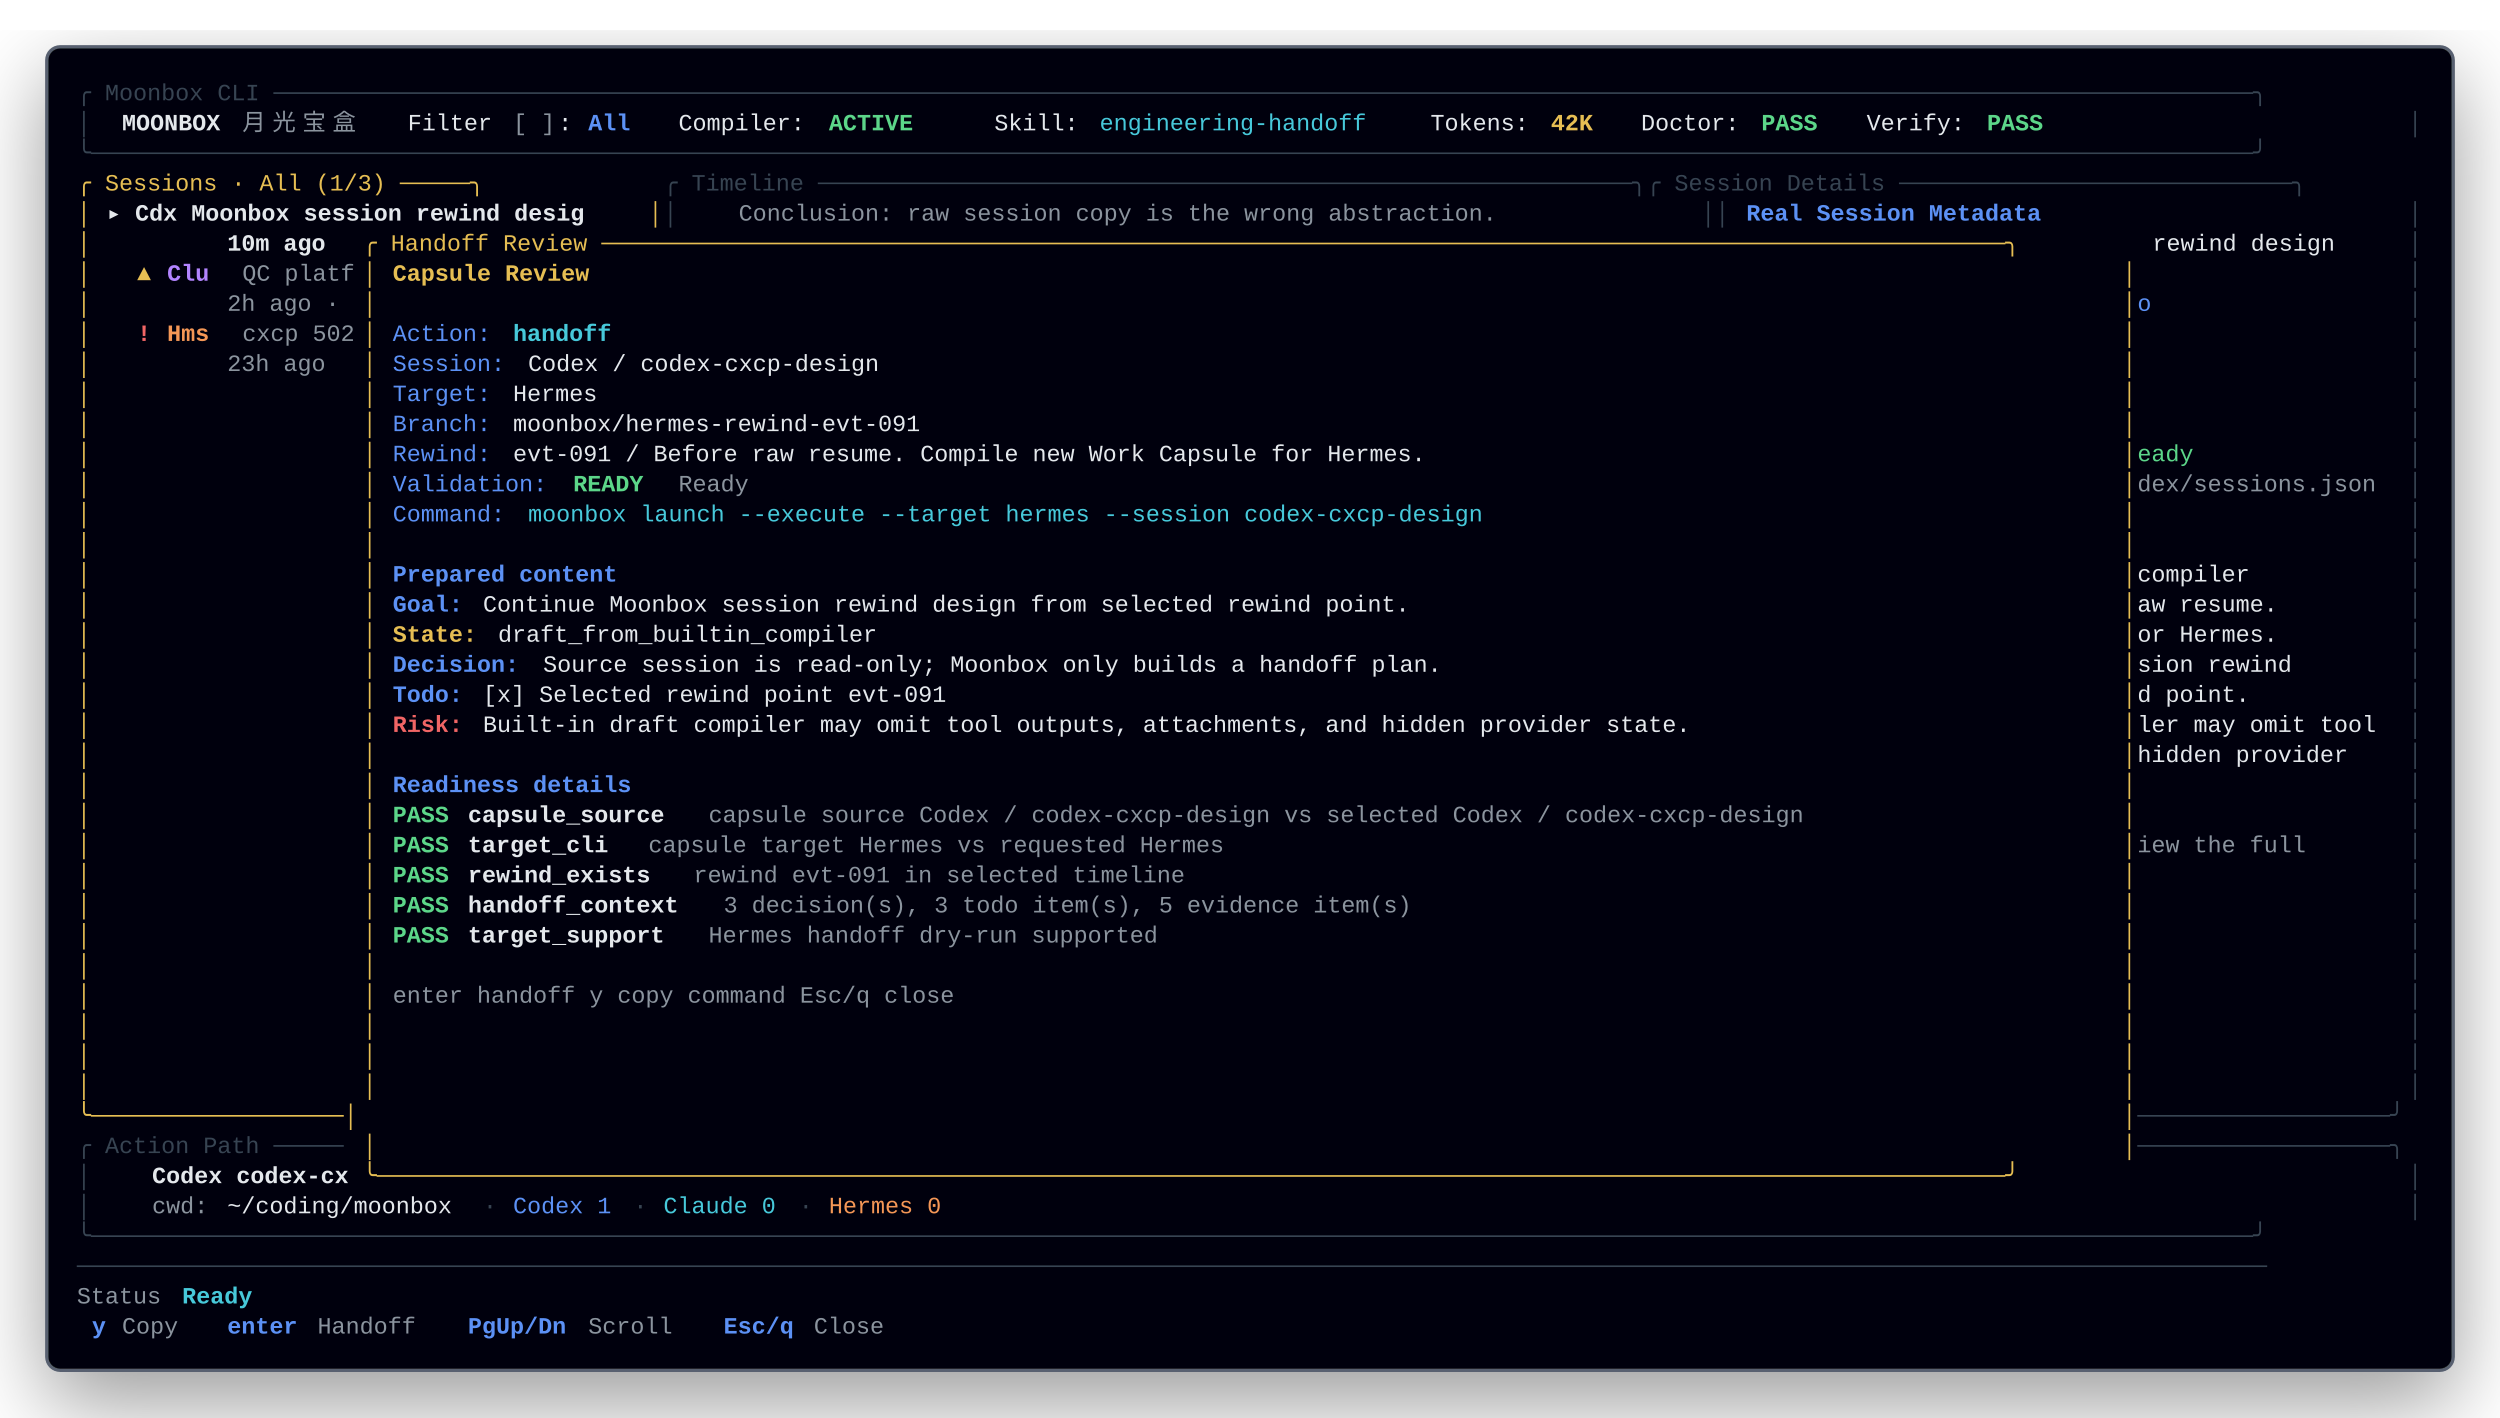
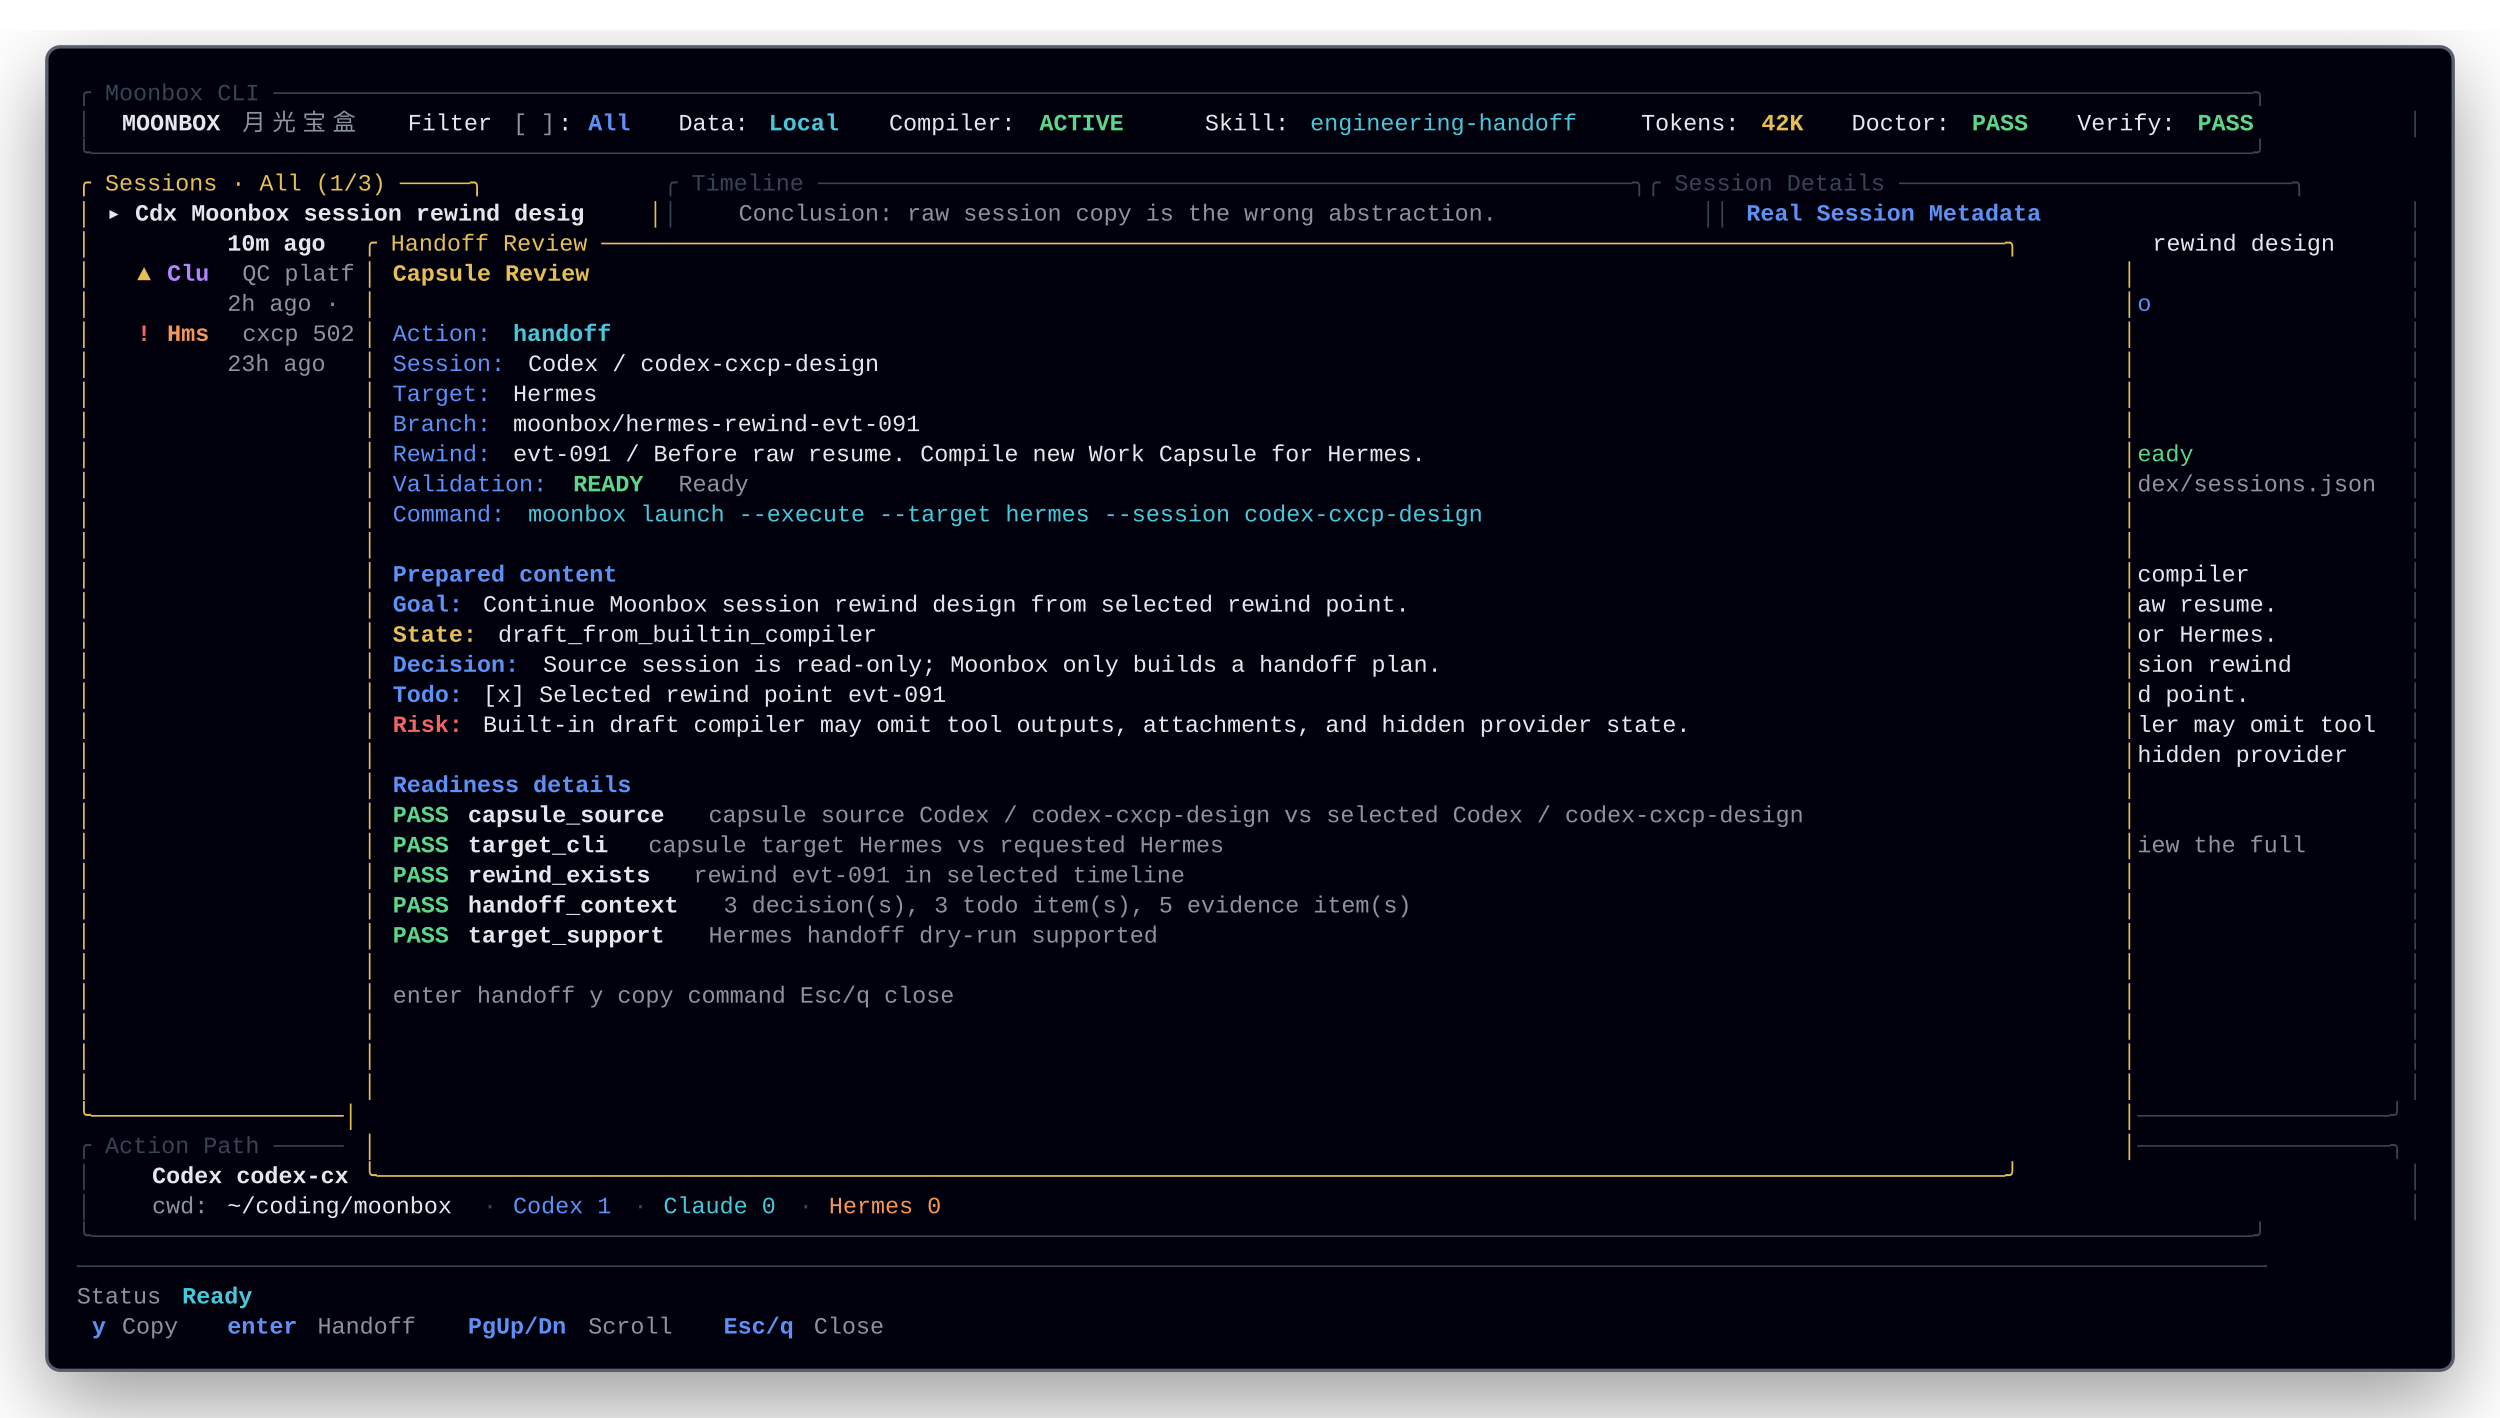
<svg xmlns="http://www.w3.org/2000/svg" width="1496" height="848" viewBox="0 0 1496 848" role="img" aria-labelledby="title desc">
  <defs>
    <filter id="shadow" x="-10%" y="-10%" width="120%" height="120%">
      <feDropShadow dx="0" dy="18" stdDeviation="26" flood-color="#000000" flood-opacity="0.40" />
    </filter>
    <style>
      .mono { font-family: ui-monospace, SFMono-Regular, Menlo, Monaco, Consolas, "Liberation Mono", monospace; white-space: pre; }
    </style>
  </defs>
  <rect x="28" y="28" width="1440" height="792" rx="8" fill="#050607" stroke="#58616f" stroke-width="2" filter="url(#shadow)" />
  <text x="46" y="60" class="mono" font-size="14" font-weight="500" fill="#374452">╭ Moonbox CLI ─────────────────────────────────────────────────────────────────────────────────────────────────────────────────────────────────────────────╮</text>
  <text x="46" y="78" class="mono" font-size="14" font-weight="500" fill="#374452">│</text>
  <text x="73" y="78" class="mono" font-size="14" font-weight="800" fill="#e4e8ec">MOONBOX</text>
  <text x="145" y="78" class="mono" font-size="14" font-weight="500" fill="#8b949e">月</text>
  <text x="163" y="78" class="mono" font-size="14" font-weight="500" fill="#8b949e">光</text>
  <text x="181" y="78" class="mono" font-size="14" font-weight="500" fill="#8b949e">宝</text>
  <text x="199" y="78" class="mono" font-size="14" font-weight="500" fill="#8b949e">盒</text>
  <text x="244" y="78" class="mono" font-size="14" font-weight="500" fill="#e4e8ec">Filter</text>
  <text x="307" y="78" class="mono" font-size="14" font-weight="500" fill="#8b949e">[ ]</text>
  <text x="334" y="78" class="mono" font-size="14" font-weight="500" fill="#e4e8ec">:</text>
  <text x="352" y="78" class="mono" font-size="14" font-weight="800" fill="#5c91f5">All</text>
-   <text x="406" y="78" class="mono" font-size="14" font-weight="500" fill="#e4e8ec">Compiler:</text>
-   <text x="496" y="78" class="mono" font-size="14" font-weight="800" fill="#5cd689">ACTIVE</text>
-   <text x="595" y="78" class="mono" font-size="14" font-weight="500" fill="#e4e8ec">Skill:</text>
-   <text x="658" y="78" class="mono" font-size="14" font-weight="500" fill="#47c9da">engineering-handoff</text>
-   <text x="856" y="78" class="mono" font-size="14" font-weight="500" fill="#e4e8ec">Tokens:</text>
-   <text x="928" y="78" class="mono" font-size="14" font-weight="800" fill="#e6be53">42K</text>
-   <text x="982" y="78" class="mono" font-size="14" font-weight="500" fill="#e4e8ec">Doctor:</text>
-   <text x="1054" y="78" class="mono" font-size="14" font-weight="800" fill="#5cd689">PASS</text>
-   <text x="1117" y="78" class="mono" font-size="14" font-weight="500" fill="#e4e8ec">Verify:</text>
-   <text x="1189" y="78" class="mono" font-size="14" font-weight="800" fill="#5cd689">PASS</text>
+   <text x="406" y="78" class="mono" font-size="14" font-weight="500" fill="#e4e8ec">Data:</text>
+   <text x="460" y="78" class="mono" font-size="14" font-weight="800" fill="#47c9da">Local</text>
+   <text x="532" y="78" class="mono" font-size="14" font-weight="500" fill="#e4e8ec">Compiler:</text>
+   <text x="622" y="78" class="mono" font-size="14" font-weight="800" fill="#5cd689">ACTIVE</text>
+   <text x="721" y="78" class="mono" font-size="14" font-weight="500" fill="#e4e8ec">Skill:</text>
+   <text x="784" y="78" class="mono" font-size="14" font-weight="500" fill="#47c9da">engineering-handoff</text>
+   <text x="982" y="78" class="mono" font-size="14" font-weight="500" fill="#e4e8ec">Tokens:</text>
+   <text x="1054" y="78" class="mono" font-size="14" font-weight="800" fill="#e6be53">42K</text>
+   <text x="1108" y="78" class="mono" font-size="14" font-weight="500" fill="#e4e8ec">Doctor:</text>
+   <text x="1180" y="78" class="mono" font-size="14" font-weight="800" fill="#5cd689">PASS</text>
+   <text x="1243" y="78" class="mono" font-size="14" font-weight="500" fill="#e4e8ec">Verify:</text>
+   <text x="1315" y="78" class="mono" font-size="14" font-weight="800" fill="#5cd689">PASS</text>
  <text x="1441" y="78" class="mono" font-size="14" font-weight="500" fill="#374452">│</text>
  <text x="46" y="96" class="mono" font-size="14" font-weight="500" fill="#374452">╰──────────────────────────────────────────────────────────────────────────────────────────────────────────────────────────────────────────────────────────╯</text>
  <text x="46" y="114" class="mono" font-size="14" font-weight="500" fill="#e6be53">╭ Sessions · All (1/3)           ─────╮</text>
  <text x="397" y="114" class="mono" font-size="14" font-weight="500" fill="#374452">╭ Timeline ──────────────────────────────────────────────────────────╮╭ Session Details ────────────────────────────╮</text>
  <text x="46" y="132" class="mono" font-size="14" font-weight="500" fill="#e6be53">│</text>
  <text x="64" y="132" class="mono" font-size="14" font-weight="800" fill="#e4e8ec">▸ Cdx  Moonbox session rewind desig</text>
  <text x="388" y="132" class="mono" font-size="14" font-weight="500" fill="#e6be53">│</text>
  <text x="397" y="132" class="mono" font-size="14" font-weight="500" fill="#374452">│</text>
  <text x="442" y="132" class="mono" font-size="14" font-weight="500" fill="#8b949e">Conclusion: raw session copy is the wrong abstraction.</text>
  <text x="1018" y="132" class="mono" font-size="14" font-weight="500" fill="#374452">││</text>
  <text x="1045" y="132" class="mono" font-size="14" font-weight="800" fill="#5c91f5">Real Session Metadata</text>
  <text x="1441" y="132" class="mono" font-size="14" font-weight="500" fill="#374452">│</text>
  <text x="46" y="150" class="mono" font-size="14" font-weight="500" fill="#e6be53">│</text>
  <text x="136" y="150" class="mono" font-size="14" font-weight="800" fill="#e4e8ec">10m ago</text>
  <text x="217" y="150" class="mono" font-size="14" font-weight="500" fill="#e6be53">╭ Handoff Review ────────────────────────────────────────────────────────────────────────────────────────────────────╮</text>
  <text x="1288" y="150" class="mono" font-size="14" font-weight="500" fill="#e4e8ec">rewind design</text>
  <text x="1441" y="150" class="mono" font-size="14" font-weight="500" fill="#374452">│</text>
  <text x="46" y="168" class="mono" font-size="14" font-weight="500" fill="#e6be53">│</text>
  <text x="82" y="168" class="mono" font-size="14" font-weight="500" fill="#e6be53">▲</text>
  <text x="100" y="168" class="mono" font-size="14" font-weight="800" fill="#b284ff">Clu</text>
  <text x="145" y="168" class="mono" font-size="14" font-weight="500" fill="#8b949e">QC platf</text>
  <text x="217" y="168" class="mono" font-size="14" font-weight="500" fill="#e6be53">│</text>
  <text x="235" y="168" class="mono" font-size="14" font-weight="800" fill="#e6be53">Capsule Review</text>
  <text x="1270" y="168" class="mono" font-size="14" font-weight="500" fill="#e6be53">│</text>
  <text x="1441" y="168" class="mono" font-size="14" font-weight="500" fill="#374452">│</text>
  <text x="46" y="186" class="mono" font-size="14" font-weight="500" fill="#e6be53">│</text>
  <text x="136" y="186" class="mono" font-size="14" font-weight="500" fill="#8b949e">2h ago  ·</text>
  <text x="217" y="186" class="mono" font-size="14" font-weight="500" fill="#e6be53">│</text>
  <text x="1270" y="186" class="mono" font-size="14" font-weight="500" fill="#e6be53">│</text>
  <text x="1279" y="186" class="mono" font-size="14" font-weight="500" fill="#5c91f5">o</text>
  <text x="1441" y="186" class="mono" font-size="14" font-weight="500" fill="#374452">│</text>
  <text x="46" y="204" class="mono" font-size="14" font-weight="500" fill="#e6be53">│</text>
  <text x="82" y="204" class="mono" font-size="14" font-weight="800" fill="#f16565">!</text>
  <text x="100" y="204" class="mono" font-size="14" font-weight="800" fill="#f59756">Hms</text>
  <text x="145" y="204" class="mono" font-size="14" font-weight="500" fill="#8b949e">cxcp 502</text>
  <text x="217" y="204" class="mono" font-size="14" font-weight="500" fill="#e6be53">│</text>
  <text x="235" y="204" class="mono" font-size="14" font-weight="500" fill="#5c91f5">Action:</text>
  <text x="307" y="204" class="mono" font-size="14" font-weight="800" fill="#47c9da">handoff</text>
  <text x="1270" y="204" class="mono" font-size="14" font-weight="500" fill="#e6be53">│</text>
  <text x="1441" y="204" class="mono" font-size="14" font-weight="500" fill="#374452">│</text>
  <text x="46" y="222" class="mono" font-size="14" font-weight="500" fill="#e6be53">│</text>
  <text x="136" y="222" class="mono" font-size="14" font-weight="500" fill="#8b949e">23h ago</text>
  <text x="217" y="222" class="mono" font-size="14" font-weight="500" fill="#e6be53">│</text>
  <text x="235" y="222" class="mono" font-size="14" font-weight="500" fill="#5c91f5">Session:</text>
  <text x="316" y="222" class="mono" font-size="14" font-weight="500" fill="#e4e8ec">Codex / codex-cxcp-design</text>
  <text x="1270" y="222" class="mono" font-size="14" font-weight="500" fill="#e6be53">│</text>
  <text x="1441" y="222" class="mono" font-size="14" font-weight="500" fill="#374452">│</text>
  <text x="46" y="240" class="mono" font-size="14" font-weight="500" fill="#e6be53">│</text>
  <text x="217" y="240" class="mono" font-size="14" font-weight="500" fill="#e6be53">│</text>
  <text x="235" y="240" class="mono" font-size="14" font-weight="500" fill="#5c91f5">Target:</text>
  <text x="307" y="240" class="mono" font-size="14" font-weight="500" fill="#e4e8ec">Hermes</text>
  <text x="1270" y="240" class="mono" font-size="14" font-weight="500" fill="#e6be53">│</text>
  <text x="1441" y="240" class="mono" font-size="14" font-weight="500" fill="#374452">│</text>
  <text x="46" y="258" class="mono" font-size="14" font-weight="500" fill="#e6be53">│</text>
  <text x="217" y="258" class="mono" font-size="14" font-weight="500" fill="#e6be53">│</text>
  <text x="235" y="258" class="mono" font-size="14" font-weight="500" fill="#5c91f5">Branch:</text>
  <text x="307" y="258" class="mono" font-size="14" font-weight="500" fill="#e4e8ec">moonbox/hermes-rewind-evt-091</text>
  <text x="1270" y="258" class="mono" font-size="14" font-weight="500" fill="#e6be53">│</text>
  <text x="1441" y="258" class="mono" font-size="14" font-weight="500" fill="#374452">│</text>
  <text x="46" y="276" class="mono" font-size="14" font-weight="500" fill="#e6be53">│</text>
  <text x="217" y="276" class="mono" font-size="14" font-weight="500" fill="#e6be53">│</text>
  <text x="235" y="276" class="mono" font-size="14" font-weight="500" fill="#5c91f5">Rewind:</text>
  <text x="307" y="276" class="mono" font-size="14" font-weight="500" fill="#e4e8ec">evt-091 / Before raw resume. Compile new Work Capsule for Hermes.</text>
  <text x="1270" y="276" class="mono" font-size="14" font-weight="500" fill="#e6be53">│</text>
  <text x="1279" y="276" class="mono" font-size="14" font-weight="500" fill="#5cd689">eady</text>
  <text x="1441" y="276" class="mono" font-size="14" font-weight="500" fill="#374452">│</text>
  <text x="46" y="294" class="mono" font-size="14" font-weight="500" fill="#e6be53">│</text>
  <text x="217" y="294" class="mono" font-size="14" font-weight="500" fill="#e6be53">│</text>
  <text x="235" y="294" class="mono" font-size="14" font-weight="500" fill="#5c91f5">Validation:</text>
  <text x="343" y="294" class="mono" font-size="14" font-weight="800" fill="#5cd689">READY</text>
  <text x="406" y="294" class="mono" font-size="14" font-weight="500" fill="#8b949e">Ready</text>
  <text x="1270" y="294" class="mono" font-size="14" font-weight="500" fill="#e6be53">│</text>
  <text x="1279" y="294" class="mono" font-size="14" font-weight="500" fill="#8b949e">dex/sessions.json</text>
  <text x="1441" y="294" class="mono" font-size="14" font-weight="500" fill="#374452">│</text>
  <text x="46" y="312" class="mono" font-size="14" font-weight="500" fill="#e6be53">│</text>
  <text x="217" y="312" class="mono" font-size="14" font-weight="500" fill="#e6be53">│</text>
  <text x="235" y="312" class="mono" font-size="14" font-weight="500" fill="#5c91f5">Command:</text>
  <text x="316" y="312" class="mono" font-size="14" font-weight="500" fill="#47c9da">moonbox launch --execute --target hermes --session codex-cxcp-design</text>
  <text x="1270" y="312" class="mono" font-size="14" font-weight="500" fill="#e6be53">│</text>
  <text x="1441" y="312" class="mono" font-size="14" font-weight="500" fill="#374452">│</text>
  <text x="46" y="330" class="mono" font-size="14" font-weight="500" fill="#e6be53">│</text>
  <text x="217" y="330" class="mono" font-size="14" font-weight="500" fill="#e6be53">│</text>
  <text x="1270" y="330" class="mono" font-size="14" font-weight="500" fill="#e6be53">│</text>
  <text x="1441" y="330" class="mono" font-size="14" font-weight="500" fill="#374452">│</text>
  <text x="46" y="348" class="mono" font-size="14" font-weight="500" fill="#e6be53">│</text>
  <text x="217" y="348" class="mono" font-size="14" font-weight="500" fill="#e6be53">│</text>
  <text x="235" y="348" class="mono" font-size="14" font-weight="800" fill="#5c91f5">Prepared content</text>
  <text x="1270" y="348" class="mono" font-size="14" font-weight="500" fill="#e6be53">│</text>
  <text x="1279" y="348" class="mono" font-size="14" font-weight="500" fill="#e4e8ec">compiler</text>
  <text x="1441" y="348" class="mono" font-size="14" font-weight="500" fill="#374452">│</text>
  <text x="46" y="366" class="mono" font-size="14" font-weight="500" fill="#e6be53">│</text>
  <text x="217" y="366" class="mono" font-size="14" font-weight="500" fill="#e6be53">│</text>
  <text x="235" y="366" class="mono" font-size="14" font-weight="800" fill="#5c91f5">Goal:</text>
  <text x="289" y="366" class="mono" font-size="14" font-weight="500" fill="#e4e8ec">Continue Moonbox session rewind design from selected rewind point.</text>
  <text x="1270" y="366" class="mono" font-size="14" font-weight="500" fill="#e6be53">│</text>
  <text x="1279" y="366" class="mono" font-size="14" font-weight="500" fill="#e4e8ec">aw resume.</text>
  <text x="1441" y="366" class="mono" font-size="14" font-weight="500" fill="#374452">│</text>
  <text x="46" y="384" class="mono" font-size="14" font-weight="500" fill="#e6be53">│</text>
  <text x="217" y="384" class="mono" font-size="14" font-weight="500" fill="#e6be53">│</text>
  <text x="235" y="384" class="mono" font-size="14" font-weight="800" fill="#e6be53">State:</text>
  <text x="298" y="384" class="mono" font-size="14" font-weight="500" fill="#e4e8ec">draft_from_builtin_compiler</text>
  <text x="1270" y="384" class="mono" font-size="14" font-weight="500" fill="#e6be53">│</text>
  <text x="1279" y="384" class="mono" font-size="14" font-weight="500" fill="#e4e8ec">or Hermes.</text>
  <text x="1441" y="384" class="mono" font-size="14" font-weight="500" fill="#374452">│</text>
  <text x="46" y="402" class="mono" font-size="14" font-weight="500" fill="#e6be53">│</text>
  <text x="217" y="402" class="mono" font-size="14" font-weight="500" fill="#e6be53">│</text>
  <text x="235" y="402" class="mono" font-size="14" font-weight="800" fill="#5c91f5">Decision:</text>
  <text x="325" y="402" class="mono" font-size="14" font-weight="500" fill="#e4e8ec">Source session is read-only; Moonbox only builds a handoff plan.</text>
  <text x="1270" y="402" class="mono" font-size="14" font-weight="500" fill="#e6be53">│</text>
  <text x="1279" y="402" class="mono" font-size="14" font-weight="500" fill="#e4e8ec">sion rewind</text>
  <text x="1441" y="402" class="mono" font-size="14" font-weight="500" fill="#374452">│</text>
  <text x="46" y="420" class="mono" font-size="14" font-weight="500" fill="#e6be53">│</text>
  <text x="217" y="420" class="mono" font-size="14" font-weight="500" fill="#e6be53">│</text>
  <text x="235" y="420" class="mono" font-size="14" font-weight="800" fill="#5c91f5">Todo:</text>
  <text x="289" y="420" class="mono" font-size="14" font-weight="500" fill="#e4e8ec">[x] Selected rewind point evt-091</text>
  <text x="1270" y="420" class="mono" font-size="14" font-weight="500" fill="#e6be53">│</text>
  <text x="1279" y="420" class="mono" font-size="14" font-weight="500" fill="#e4e8ec">d point.</text>
  <text x="1441" y="420" class="mono" font-size="14" font-weight="500" fill="#374452">│</text>
  <text x="46" y="438" class="mono" font-size="14" font-weight="500" fill="#e6be53">│</text>
  <text x="217" y="438" class="mono" font-size="14" font-weight="500" fill="#e6be53">│</text>
  <text x="235" y="438" class="mono" font-size="14" font-weight="800" fill="#f16565">Risk:</text>
  <text x="289" y="438" class="mono" font-size="14" font-weight="500" fill="#e4e8ec">Built-in draft compiler may omit tool outputs, attachments, and hidden provider state.</text>
  <text x="1270" y="438" class="mono" font-size="14" font-weight="500" fill="#e6be53">│</text>
  <text x="1279" y="438" class="mono" font-size="14" font-weight="500" fill="#e4e8ec">ler may omit tool</text>
  <text x="1441" y="438" class="mono" font-size="14" font-weight="500" fill="#374452">│</text>
  <text x="46" y="456" class="mono" font-size="14" font-weight="500" fill="#e6be53">│</text>
  <text x="217" y="456" class="mono" font-size="14" font-weight="500" fill="#e6be53">│</text>
  <text x="1270" y="456" class="mono" font-size="14" font-weight="500" fill="#e6be53">│</text>
  <text x="1279" y="456" class="mono" font-size="14" font-weight="500" fill="#e4e8ec">hidden provider</text>
  <text x="1441" y="456" class="mono" font-size="14" font-weight="500" fill="#374452">│</text>
  <text x="46" y="474" class="mono" font-size="14" font-weight="500" fill="#e6be53">│</text>
  <text x="217" y="474" class="mono" font-size="14" font-weight="500" fill="#e6be53">│</text>
  <text x="235" y="474" class="mono" font-size="14" font-weight="800" fill="#5c91f5">Readiness details</text>
  <text x="1270" y="474" class="mono" font-size="14" font-weight="500" fill="#e6be53">│</text>
  <text x="1441" y="474" class="mono" font-size="14" font-weight="500" fill="#374452">│</text>
  <text x="46" y="492" class="mono" font-size="14" font-weight="500" fill="#e6be53">│</text>
  <text x="217" y="492" class="mono" font-size="14" font-weight="500" fill="#e6be53">│</text>
  <text x="235" y="492" class="mono" font-size="14" font-weight="800" fill="#5cd689">PASS</text>
  <text x="280" y="492" class="mono" font-size="14" font-weight="800" fill="#e4e8ec">capsule_source</text>
  <text x="424" y="492" class="mono" font-size="14" font-weight="500" fill="#8b949e">capsule source Codex / codex-cxcp-design vs selected Codex / codex-cxcp-design</text>
  <text x="1270" y="492" class="mono" font-size="14" font-weight="500" fill="#e6be53">│</text>
  <text x="1441" y="492" class="mono" font-size="14" font-weight="500" fill="#374452">│</text>
  <text x="46" y="510" class="mono" font-size="14" font-weight="500" fill="#e6be53">│</text>
  <text x="217" y="510" class="mono" font-size="14" font-weight="500" fill="#e6be53">│</text>
  <text x="235" y="510" class="mono" font-size="14" font-weight="800" fill="#5cd689">PASS</text>
  <text x="280" y="510" class="mono" font-size="14" font-weight="800" fill="#e4e8ec">target_cli</text>
  <text x="388" y="510" class="mono" font-size="14" font-weight="500" fill="#8b949e">capsule target Hermes vs requested Hermes</text>
  <text x="1270" y="510" class="mono" font-size="14" font-weight="500" fill="#e6be53">│</text>
  <text x="1279" y="510" class="mono" font-size="14" font-weight="500" fill="#8b949e">iew the full</text>
  <text x="1441" y="510" class="mono" font-size="14" font-weight="500" fill="#374452">│</text>
  <text x="46" y="528" class="mono" font-size="14" font-weight="500" fill="#e6be53">│</text>
  <text x="217" y="528" class="mono" font-size="14" font-weight="500" fill="#e6be53">│</text>
  <text x="235" y="528" class="mono" font-size="14" font-weight="800" fill="#5cd689">PASS</text>
  <text x="280" y="528" class="mono" font-size="14" font-weight="800" fill="#e4e8ec">rewind_exists</text>
  <text x="415" y="528" class="mono" font-size="14" font-weight="500" fill="#8b949e">rewind evt-091 in selected timeline</text>
  <text x="1270" y="528" class="mono" font-size="14" font-weight="500" fill="#e6be53">│</text>
  <text x="1441" y="528" class="mono" font-size="14" font-weight="500" fill="#374452">│</text>
  <text x="46" y="546" class="mono" font-size="14" font-weight="500" fill="#e6be53">│</text>
  <text x="217" y="546" class="mono" font-size="14" font-weight="500" fill="#e6be53">│</text>
  <text x="235" y="546" class="mono" font-size="14" font-weight="800" fill="#5cd689">PASS</text>
  <text x="280" y="546" class="mono" font-size="14" font-weight="800" fill="#e4e8ec">handoff_context</text>
  <text x="433" y="546" class="mono" font-size="14" font-weight="500" fill="#8b949e">3 decision(s), 3 todo item(s), 5 evidence item(s)</text>
  <text x="1270" y="546" class="mono" font-size="14" font-weight="500" fill="#e6be53">│</text>
  <text x="1441" y="546" class="mono" font-size="14" font-weight="500" fill="#374452">│</text>
  <text x="46" y="564" class="mono" font-size="14" font-weight="500" fill="#e6be53">│</text>
  <text x="217" y="564" class="mono" font-size="14" font-weight="500" fill="#e6be53">│</text>
  <text x="235" y="564" class="mono" font-size="14" font-weight="800" fill="#5cd689">PASS</text>
  <text x="280" y="564" class="mono" font-size="14" font-weight="800" fill="#e4e8ec">target_support</text>
  <text x="424" y="564" class="mono" font-size="14" font-weight="500" fill="#8b949e">Hermes handoff dry-run supported</text>
  <text x="1270" y="564" class="mono" font-size="14" font-weight="500" fill="#e6be53">│</text>
  <text x="1441" y="564" class="mono" font-size="14" font-weight="500" fill="#374452">│</text>
  <text x="46" y="582" class="mono" font-size="14" font-weight="500" fill="#e6be53">│</text>
  <text x="217" y="582" class="mono" font-size="14" font-weight="500" fill="#e6be53">│</text>
  <text x="1270" y="582" class="mono" font-size="14" font-weight="500" fill="#e6be53">│</text>
  <text x="1441" y="582" class="mono" font-size="14" font-weight="500" fill="#374452">│</text>
  <text x="46" y="600" class="mono" font-size="14" font-weight="500" fill="#e6be53">│</text>
  <text x="217" y="600" class="mono" font-size="14" font-weight="500" fill="#e6be53">│</text>
  <text x="235" y="600" class="mono" font-size="14" font-weight="500" fill="#8b949e">enter handoff   y copy command   Esc/q close</text>
  <text x="1270" y="600" class="mono" font-size="14" font-weight="500" fill="#e6be53">│</text>
  <text x="1441" y="600" class="mono" font-size="14" font-weight="500" fill="#374452">│</text>
  <text x="46" y="618" class="mono" font-size="14" font-weight="500" fill="#e6be53">│</text>
  <text x="217" y="618" class="mono" font-size="14" font-weight="500" fill="#e6be53">│</text>
  <text x="1270" y="618" class="mono" font-size="14" font-weight="500" fill="#e6be53">│</text>
  <text x="1441" y="618" class="mono" font-size="14" font-weight="500" fill="#374452">│</text>
  <text x="46" y="636" class="mono" font-size="14" font-weight="500" fill="#e6be53">│</text>
  <text x="217" y="636" class="mono" font-size="14" font-weight="500" fill="#e6be53">│</text>
  <text x="1270" y="636" class="mono" font-size="14" font-weight="500" fill="#e6be53">│</text>
  <text x="1441" y="636" class="mono" font-size="14" font-weight="500" fill="#374452">│</text>
  <text x="46" y="654" class="mono" font-size="14" font-weight="500" fill="#e6be53">│</text>
  <text x="217" y="654" class="mono" font-size="14" font-weight="500" fill="#e6be53">│</text>
  <text x="1270" y="654" class="mono" font-size="14" font-weight="500" fill="#e6be53">│</text>
  <text x="1441" y="654" class="mono" font-size="14" font-weight="500" fill="#374452">│</text>
  <text x="46" y="672" class="mono" font-size="14" font-weight="500" fill="#e6be53">╰──────────────────│</text>
  <text x="1270" y="672" class="mono" font-size="14" font-weight="500" fill="#e6be53">│</text>
  <text x="1279" y="672" class="mono" font-size="14" font-weight="500" fill="#374452">──────────────────╯</text>
  <text x="46" y="690" class="mono" font-size="14" font-weight="500" fill="#374452">╭ Action Path ─────</text>
  <text x="217" y="690" class="mono" font-size="14" font-weight="500" fill="#e6be53">│</text>
  <text x="1270" y="690" class="mono" font-size="14" font-weight="500" fill="#e6be53">│</text>
  <text x="1279" y="690" class="mono" font-size="14" font-weight="500" fill="#374452">──────────────────╮</text>
  <text x="46" y="708" class="mono" font-size="14" font-weight="500" fill="#374452">│</text>
  <text x="91" y="708" class="mono" font-size="14" font-weight="800" fill="#e4e8ec">Codex codex-cx</text>
  <text x="217" y="708" class="mono" font-size="14" font-weight="500" fill="#e6be53">╰────────────────────────────────────────────────────────────────────────────────────────────────────────────────────╯</text>
  <text x="1441" y="708" class="mono" font-size="14" font-weight="500" fill="#374452">│</text>
  <text x="46" y="726" class="mono" font-size="14" font-weight="500" fill="#374452">│</text>
  <text x="91" y="726" class="mono" font-size="14" font-weight="500" fill="#8b949e">cwd:</text>
  <text x="136" y="726" class="mono" font-size="14" font-weight="500" fill="#e4e8ec">~/coding/moonbox</text>
  <text x="289" y="726" class="mono" font-size="14" font-weight="500" fill="#374452">·</text>
  <text x="307" y="726" class="mono" font-size="14" font-weight="500" fill="#5c91f5">Codex 1</text>
  <text x="379" y="726" class="mono" font-size="14" font-weight="500" fill="#374452">·</text>
  <text x="397" y="726" class="mono" font-size="14" font-weight="500" fill="#47c9da">Claude 0</text>
  <text x="478" y="726" class="mono" font-size="14" font-weight="500" fill="#374452">·</text>
  <text x="496" y="726" class="mono" font-size="14" font-weight="500" fill="#f59756">Hermes 0</text>
  <text x="1441" y="726" class="mono" font-size="14" font-weight="500" fill="#374452">│</text>
  <text x="46" y="744" class="mono" font-size="14" font-weight="500" fill="#374452">╰──────────────────────────────────────────────────────────────────────────────────────────────────────────────────────────────────────────────────────────╯</text>
  <text x="46" y="762" class="mono" font-size="14" font-weight="500" fill="#374452">────────────────────────────────────────────────────────────────────────────────────────────────────────────────────────────────────────────────────────────</text>
  <text x="46" y="780" class="mono" font-size="14" font-weight="500" fill="#8b949e">Status</text>
  <text x="109" y="780" class="mono" font-size="14" font-weight="800" fill="#47c9da">Ready</text>
  <text x="55" y="798" class="mono" font-size="14" font-weight="800" fill="#5c91f5">y</text>
  <text x="73" y="798" class="mono" font-size="14" font-weight="500" fill="#8b949e">Copy</text>
  <text x="136" y="798" class="mono" font-size="14" font-weight="800" fill="#5c91f5">enter</text>
  <text x="190" y="798" class="mono" font-size="14" font-weight="500" fill="#8b949e">Handoff</text>
  <text x="280" y="798" class="mono" font-size="14" font-weight="800" fill="#5c91f5">PgUp/Dn</text>
  <text x="352" y="798" class="mono" font-size="14" font-weight="500" fill="#8b949e">Scroll</text>
  <text x="433" y="798" class="mono" font-size="14" font-weight="800" fill="#5c91f5">Esc/q</text>
  <text x="487" y="798" class="mono" font-size="14" font-weight="500" fill="#8b949e">Close</text>
</svg>
